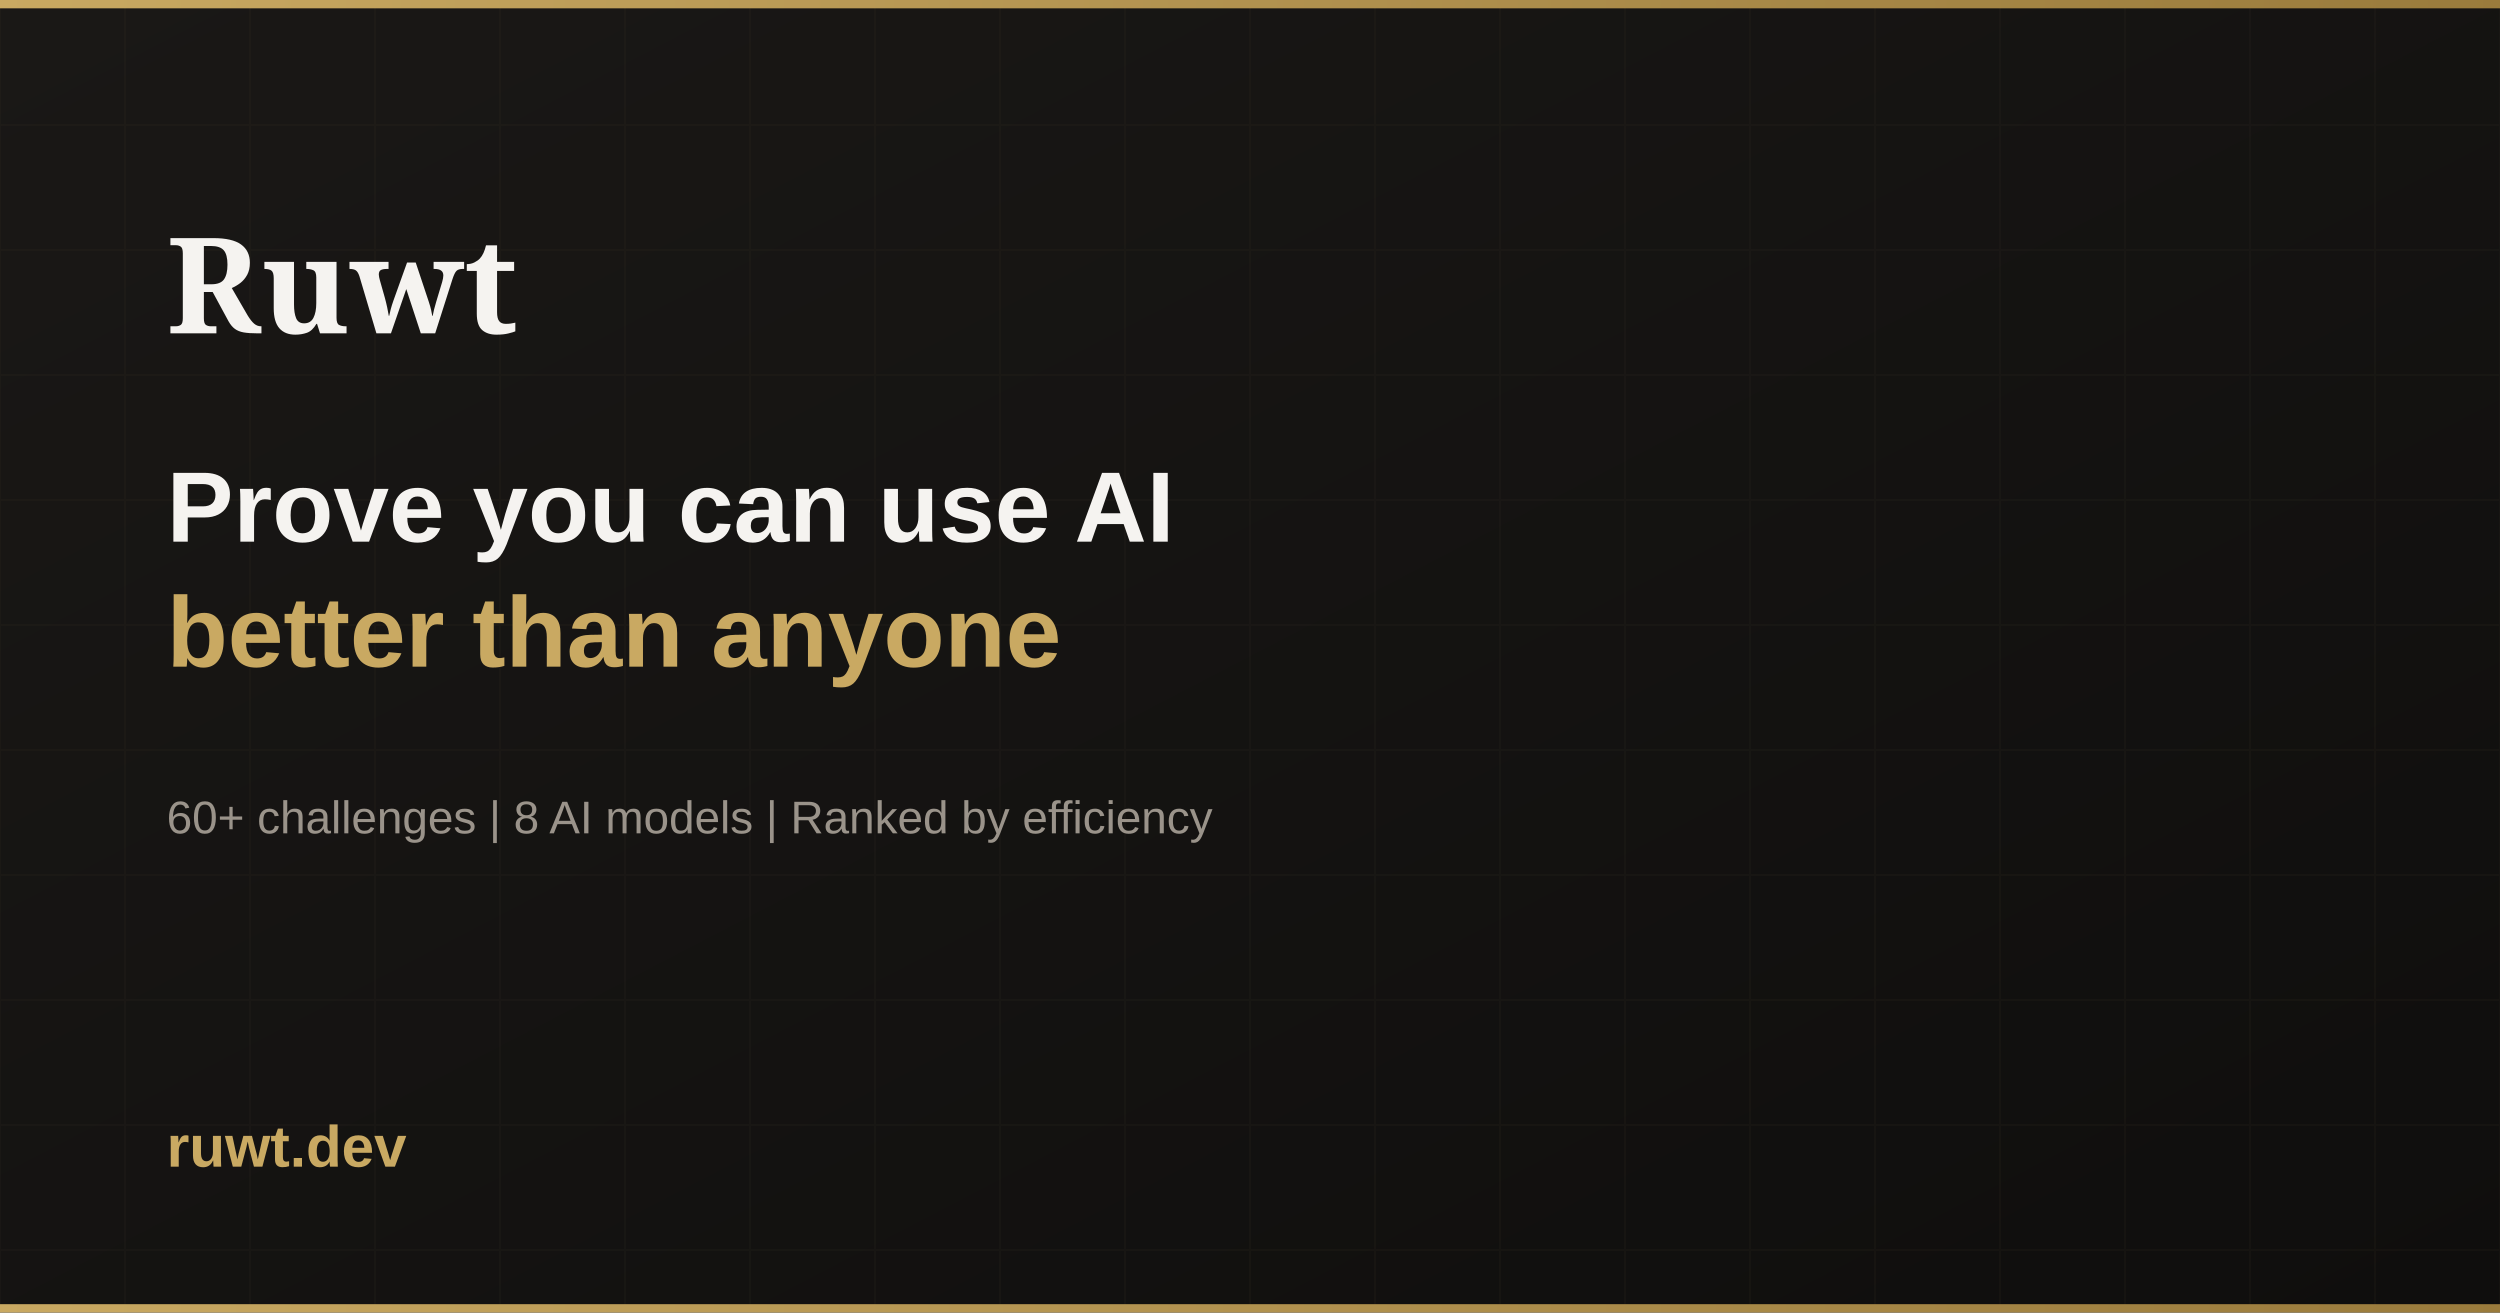
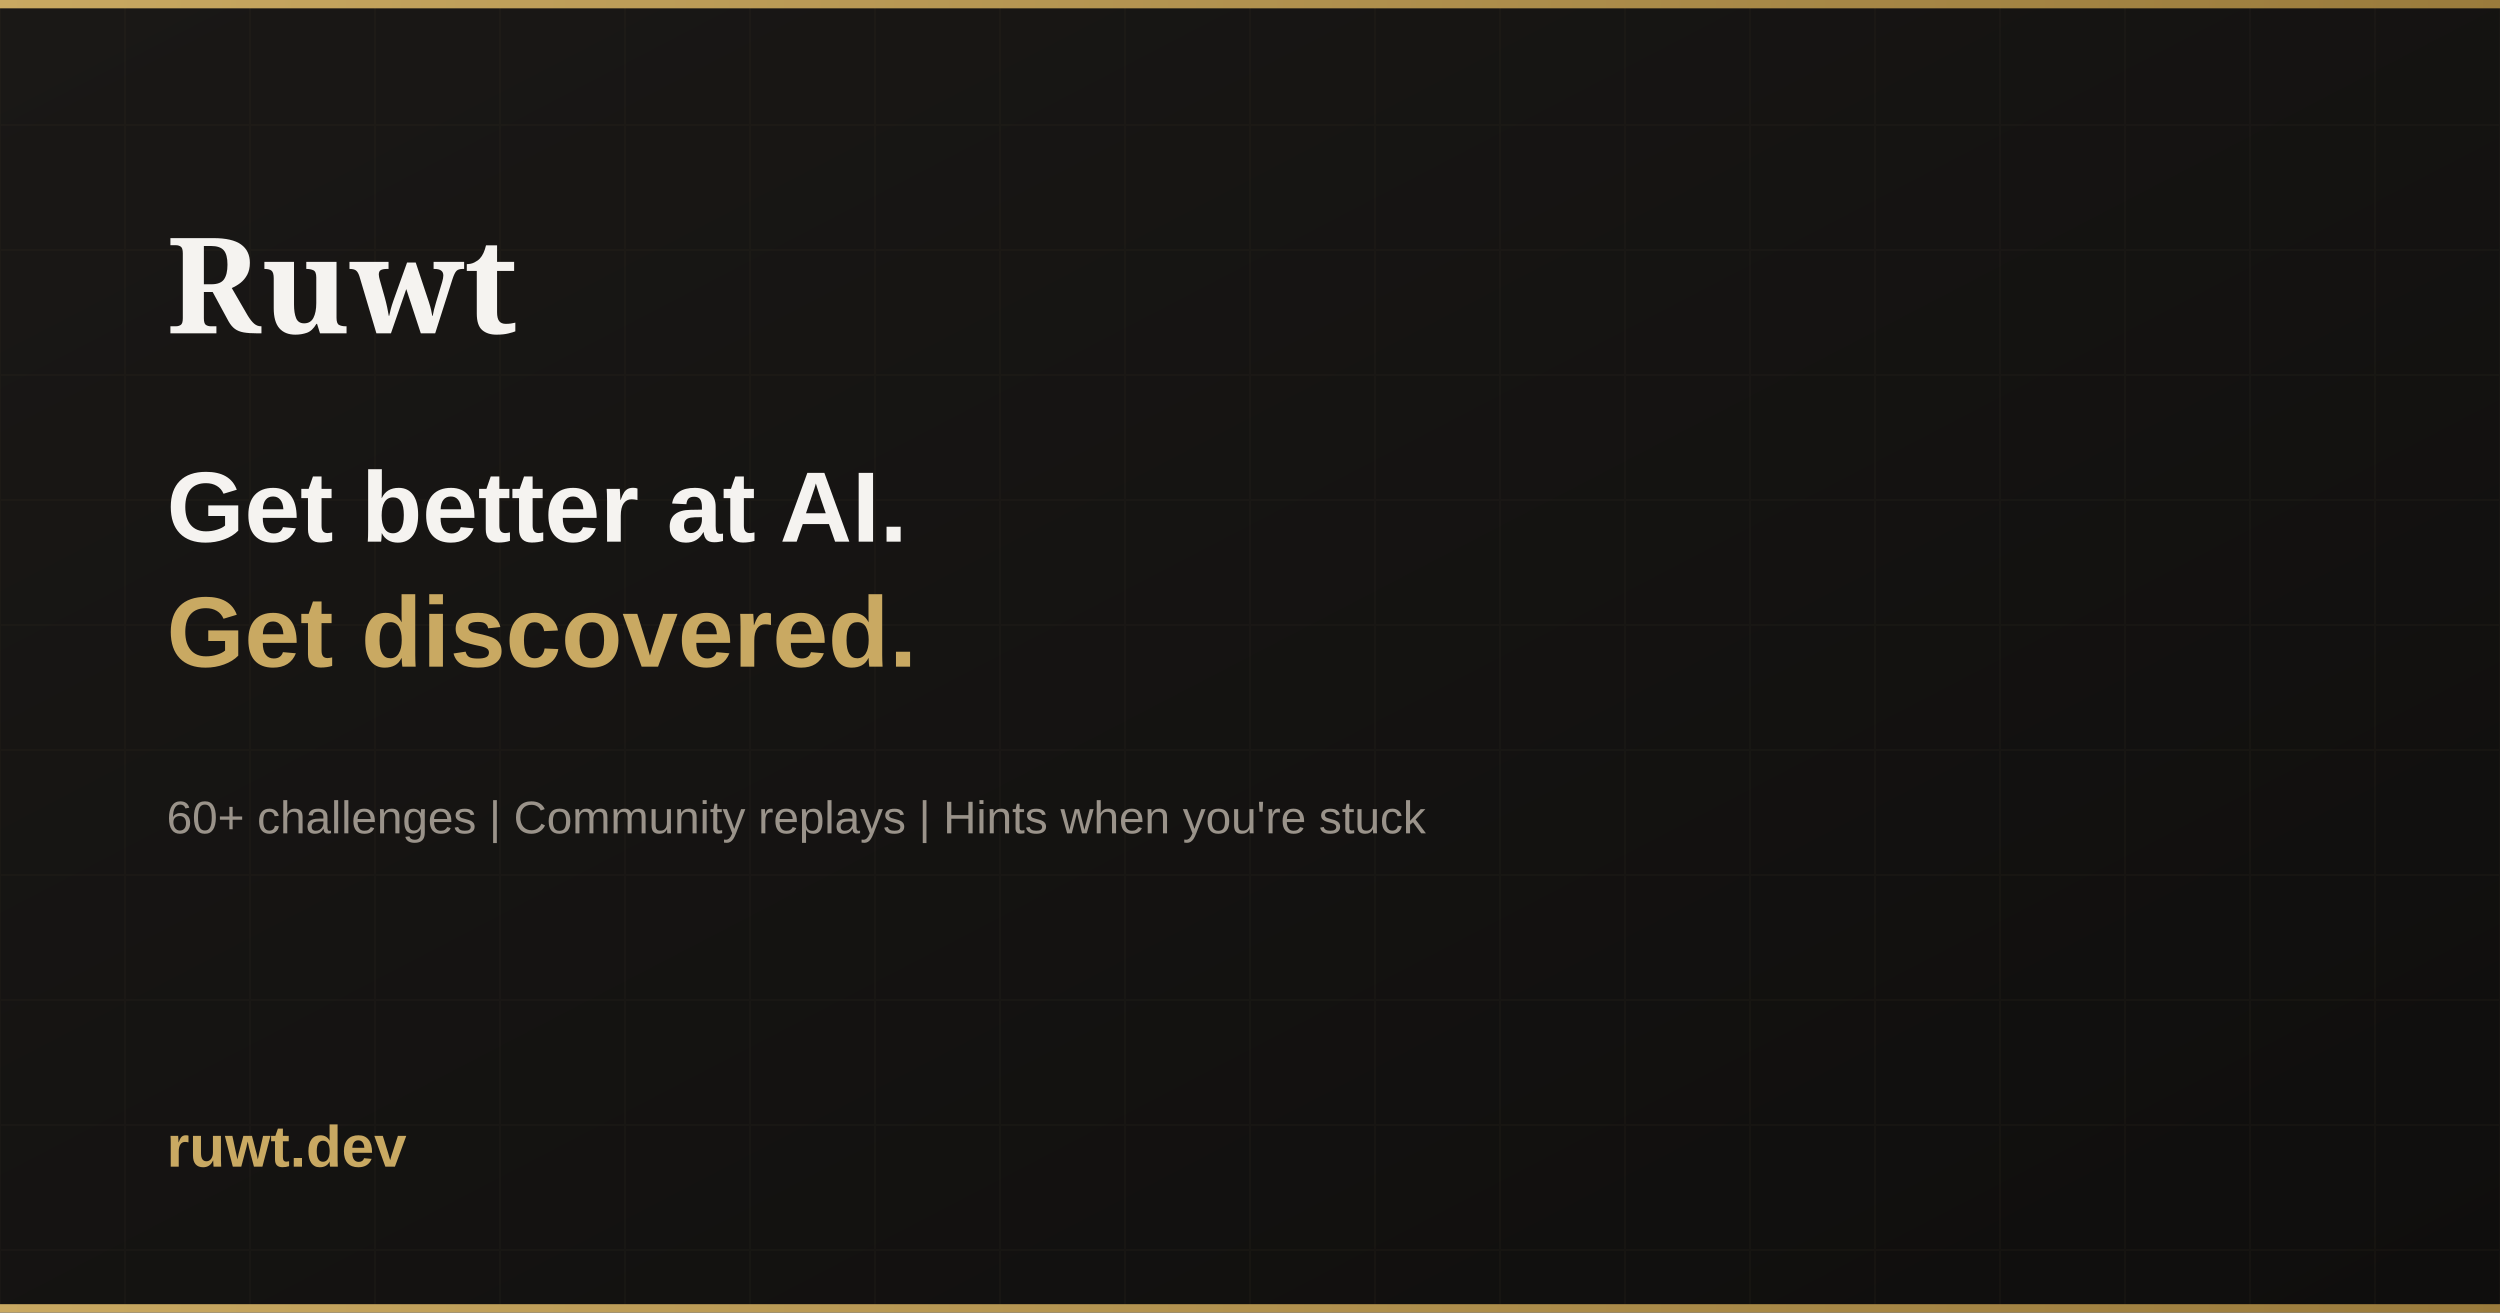
<svg xmlns="http://www.w3.org/2000/svg" width="1200" height="630" viewBox="0 0 1200 630">
  <defs>
    <linearGradient id="bg" x1="0%" y1="0%" x2="100%" y2="100%">
      <stop offset="0%" style="stop-color:#1a1816" />
      <stop offset="100%" style="stop-color:#0f0e0d" />
    </linearGradient>
    <linearGradient id="gold" x1="0%" y1="0%" x2="100%" y2="0%">
      <stop offset="0%" style="stop-color:#c9a962" />
      <stop offset="100%" style="stop-color:#9a7b3c" />
    </linearGradient>
  </defs>
  <rect width="1200" height="630" fill="url(#bg)" />
  <g opacity="0.03">
    <line x1="0" y1="0" x2="0" y2="630" stroke="#c9a962" stroke-width="1" />
    <line x1="60" y1="0" x2="60" y2="630" stroke="#c9a962" stroke-width="1" />
    <line x1="120" y1="0" x2="120" y2="630" stroke="#c9a962" stroke-width="1" />
    <line x1="180" y1="0" x2="180" y2="630" stroke="#c9a962" stroke-width="1" />
    <line x1="240" y1="0" x2="240" y2="630" stroke="#c9a962" stroke-width="1" />
    <line x1="300" y1="0" x2="300" y2="630" stroke="#c9a962" stroke-width="1" />
    <line x1="360" y1="0" x2="360" y2="630" stroke="#c9a962" stroke-width="1" />
    <line x1="420" y1="0" x2="420" y2="630" stroke="#c9a962" stroke-width="1" />
    <line x1="480" y1="0" x2="480" y2="630" stroke="#c9a962" stroke-width="1" />
    <line x1="540" y1="0" x2="540" y2="630" stroke="#c9a962" stroke-width="1" />
    <line x1="600" y1="0" x2="600" y2="630" stroke="#c9a962" stroke-width="1" />
    <line x1="660" y1="0" x2="660" y2="630" stroke="#c9a962" stroke-width="1" />
    <line x1="720" y1="0" x2="720" y2="630" stroke="#c9a962" stroke-width="1" />
    <line x1="780" y1="0" x2="780" y2="630" stroke="#c9a962" stroke-width="1" />
    <line x1="840" y1="0" x2="840" y2="630" stroke="#c9a962" stroke-width="1" />
    <line x1="900" y1="0" x2="900" y2="630" stroke="#c9a962" stroke-width="1" />
    <line x1="960" y1="0" x2="960" y2="630" stroke="#c9a962" stroke-width="1" />
    <line x1="1020" y1="0" x2="1020" y2="630" stroke="#c9a962" stroke-width="1" />
    <line x1="1080" y1="0" x2="1080" y2="630" stroke="#c9a962" stroke-width="1" />
    <line x1="1140" y1="0" x2="1140" y2="630" stroke="#c9a962" stroke-width="1" />
    <line x1="1200" y1="0" x2="1200" y2="630" stroke="#c9a962" stroke-width="1" />
    <line x1="0" y1="0" x2="1200" y2="0" stroke="#c9a962" stroke-width="1" />
    <line x1="0" y1="60" x2="1200" y2="60" stroke="#c9a962" stroke-width="1" />
    <line x1="0" y1="120" x2="1200" y2="120" stroke="#c9a962" stroke-width="1" />
    <line x1="0" y1="180" x2="1200" y2="180" stroke="#c9a962" stroke-width="1" />
    <line x1="0" y1="240" x2="1200" y2="240" stroke="#c9a962" stroke-width="1" />
    <line x1="0" y1="300" x2="1200" y2="300" stroke="#c9a962" stroke-width="1" />
    <line x1="0" y1="360" x2="1200" y2="360" stroke="#c9a962" stroke-width="1" />
    <line x1="0" y1="420" x2="1200" y2="420" stroke="#c9a962" stroke-width="1" />
    <line x1="0" y1="480" x2="1200" y2="480" stroke="#c9a962" stroke-width="1" />
    <line x1="0" y1="540" x2="1200" y2="540" stroke="#c9a962" stroke-width="1" />
    <line x1="0" y1="600" x2="1200" y2="600" stroke="#c9a962" stroke-width="1" />
  </g>
  <rect x="0" y="0" width="1200" height="4" fill="url(#gold)" />
  <text x="80" y="160" font-family="Georgia, 'Cormorant Garamond', serif" font-size="64" font-weight="700" fill="#f5f3f0">Ruwt</text>
-   <text x="80" y="260" font-family="'Libre Franklin', 'Helvetica Neue', Arial, sans-serif" font-size="48" font-weight="600" fill="#f5f3f0">Prove you can use AI</text>
-   <text x="80" y="320" font-family="'Libre Franklin', 'Helvetica Neue', Arial, sans-serif" font-size="48" font-weight="600" fill="#c9a962">better than anyone</text>
-   <text x="80" y="400" font-family="'Libre Franklin', 'Helvetica Neue', Arial, sans-serif" font-size="22" fill="#9a938a">60+ challenges  |  8 AI models  |  Ranked by efficiency</text>
+   <text x="80" y="260" font-family="'Libre Franklin', 'Helvetica Neue', Arial, sans-serif" font-size="48" font-weight="600" fill="#f5f3f0">Get better at AI.</text>
+   <text x="80" y="320" font-family="'Libre Franklin', 'Helvetica Neue', Arial, sans-serif" font-size="48" font-weight="600" fill="#c9a962">Get discovered.</text>
+   <text x="80" y="400" font-family="'Libre Franklin', 'Helvetica Neue', Arial, sans-serif" font-size="22" fill="#9a938a">60+ challenges  |  Community replays  |  Hints when you're stuck</text>
  <text x="80" y="560" font-family="'Libre Franklin', 'Helvetica Neue', Arial, sans-serif" font-size="28" font-weight="600" fill="#c9a962">ruwt.dev</text>
  <rect x="0" y="626" width="1200" height="4" fill="url(#gold)" />
</svg>
